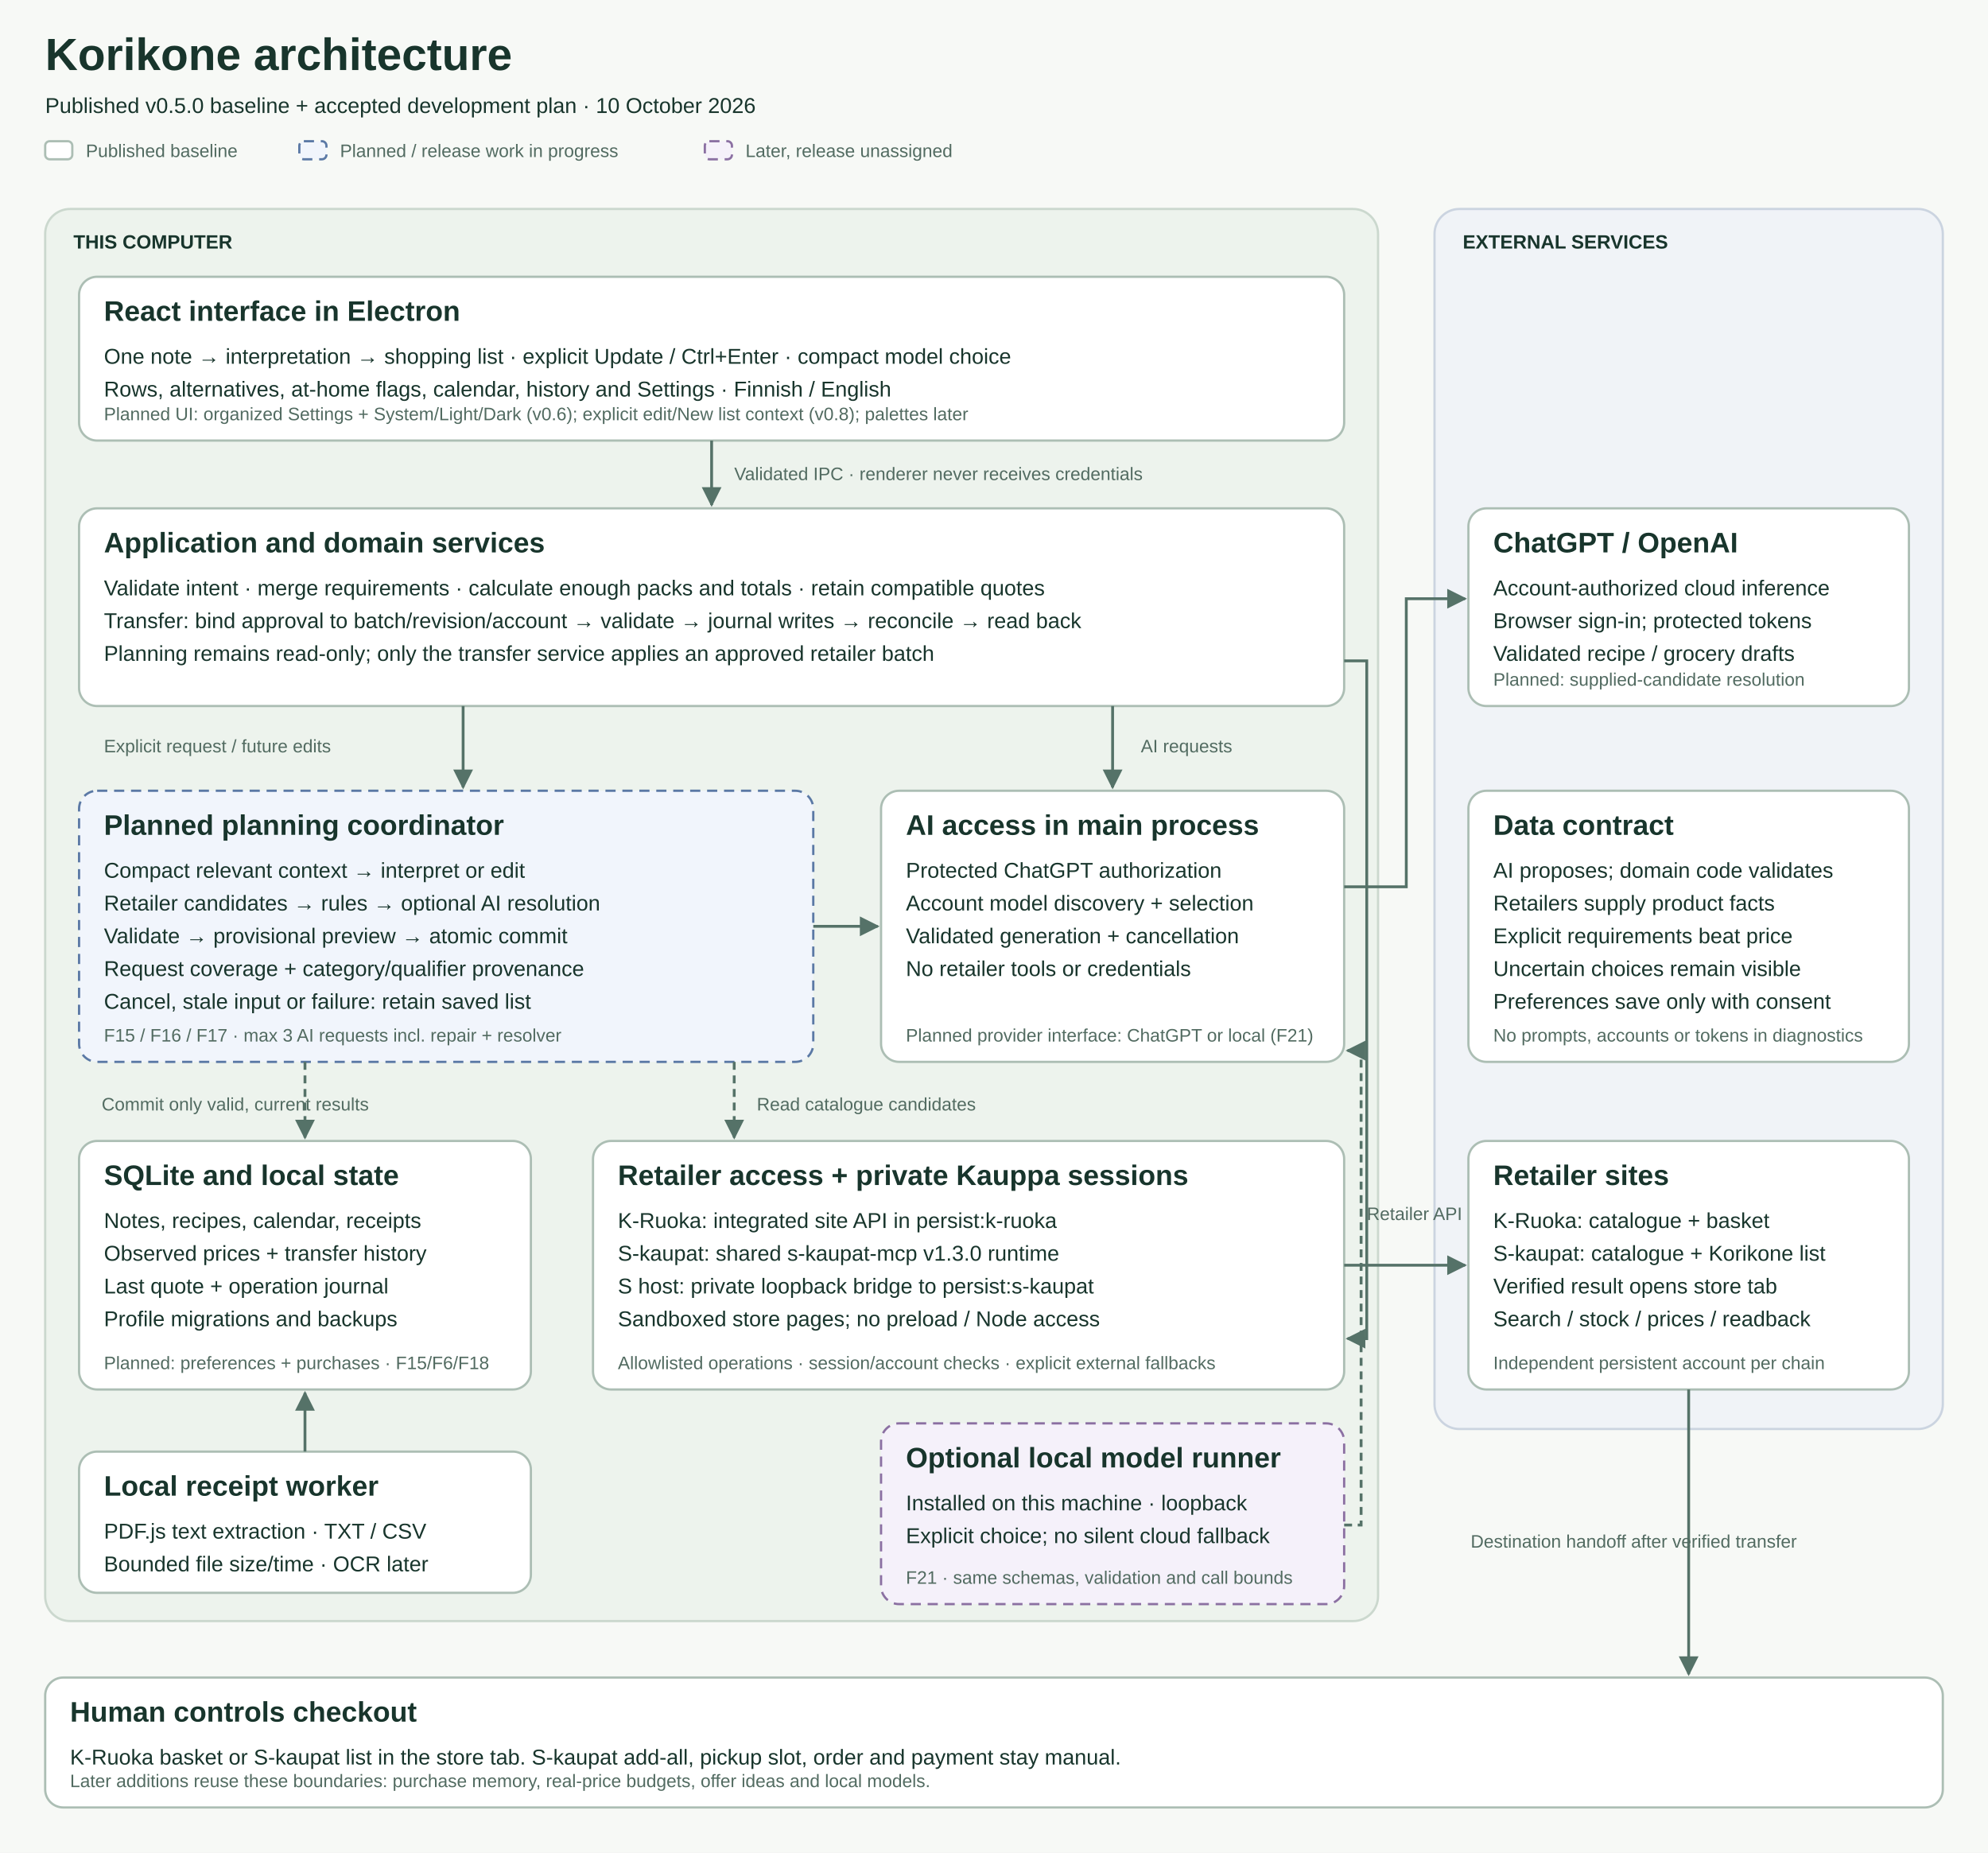
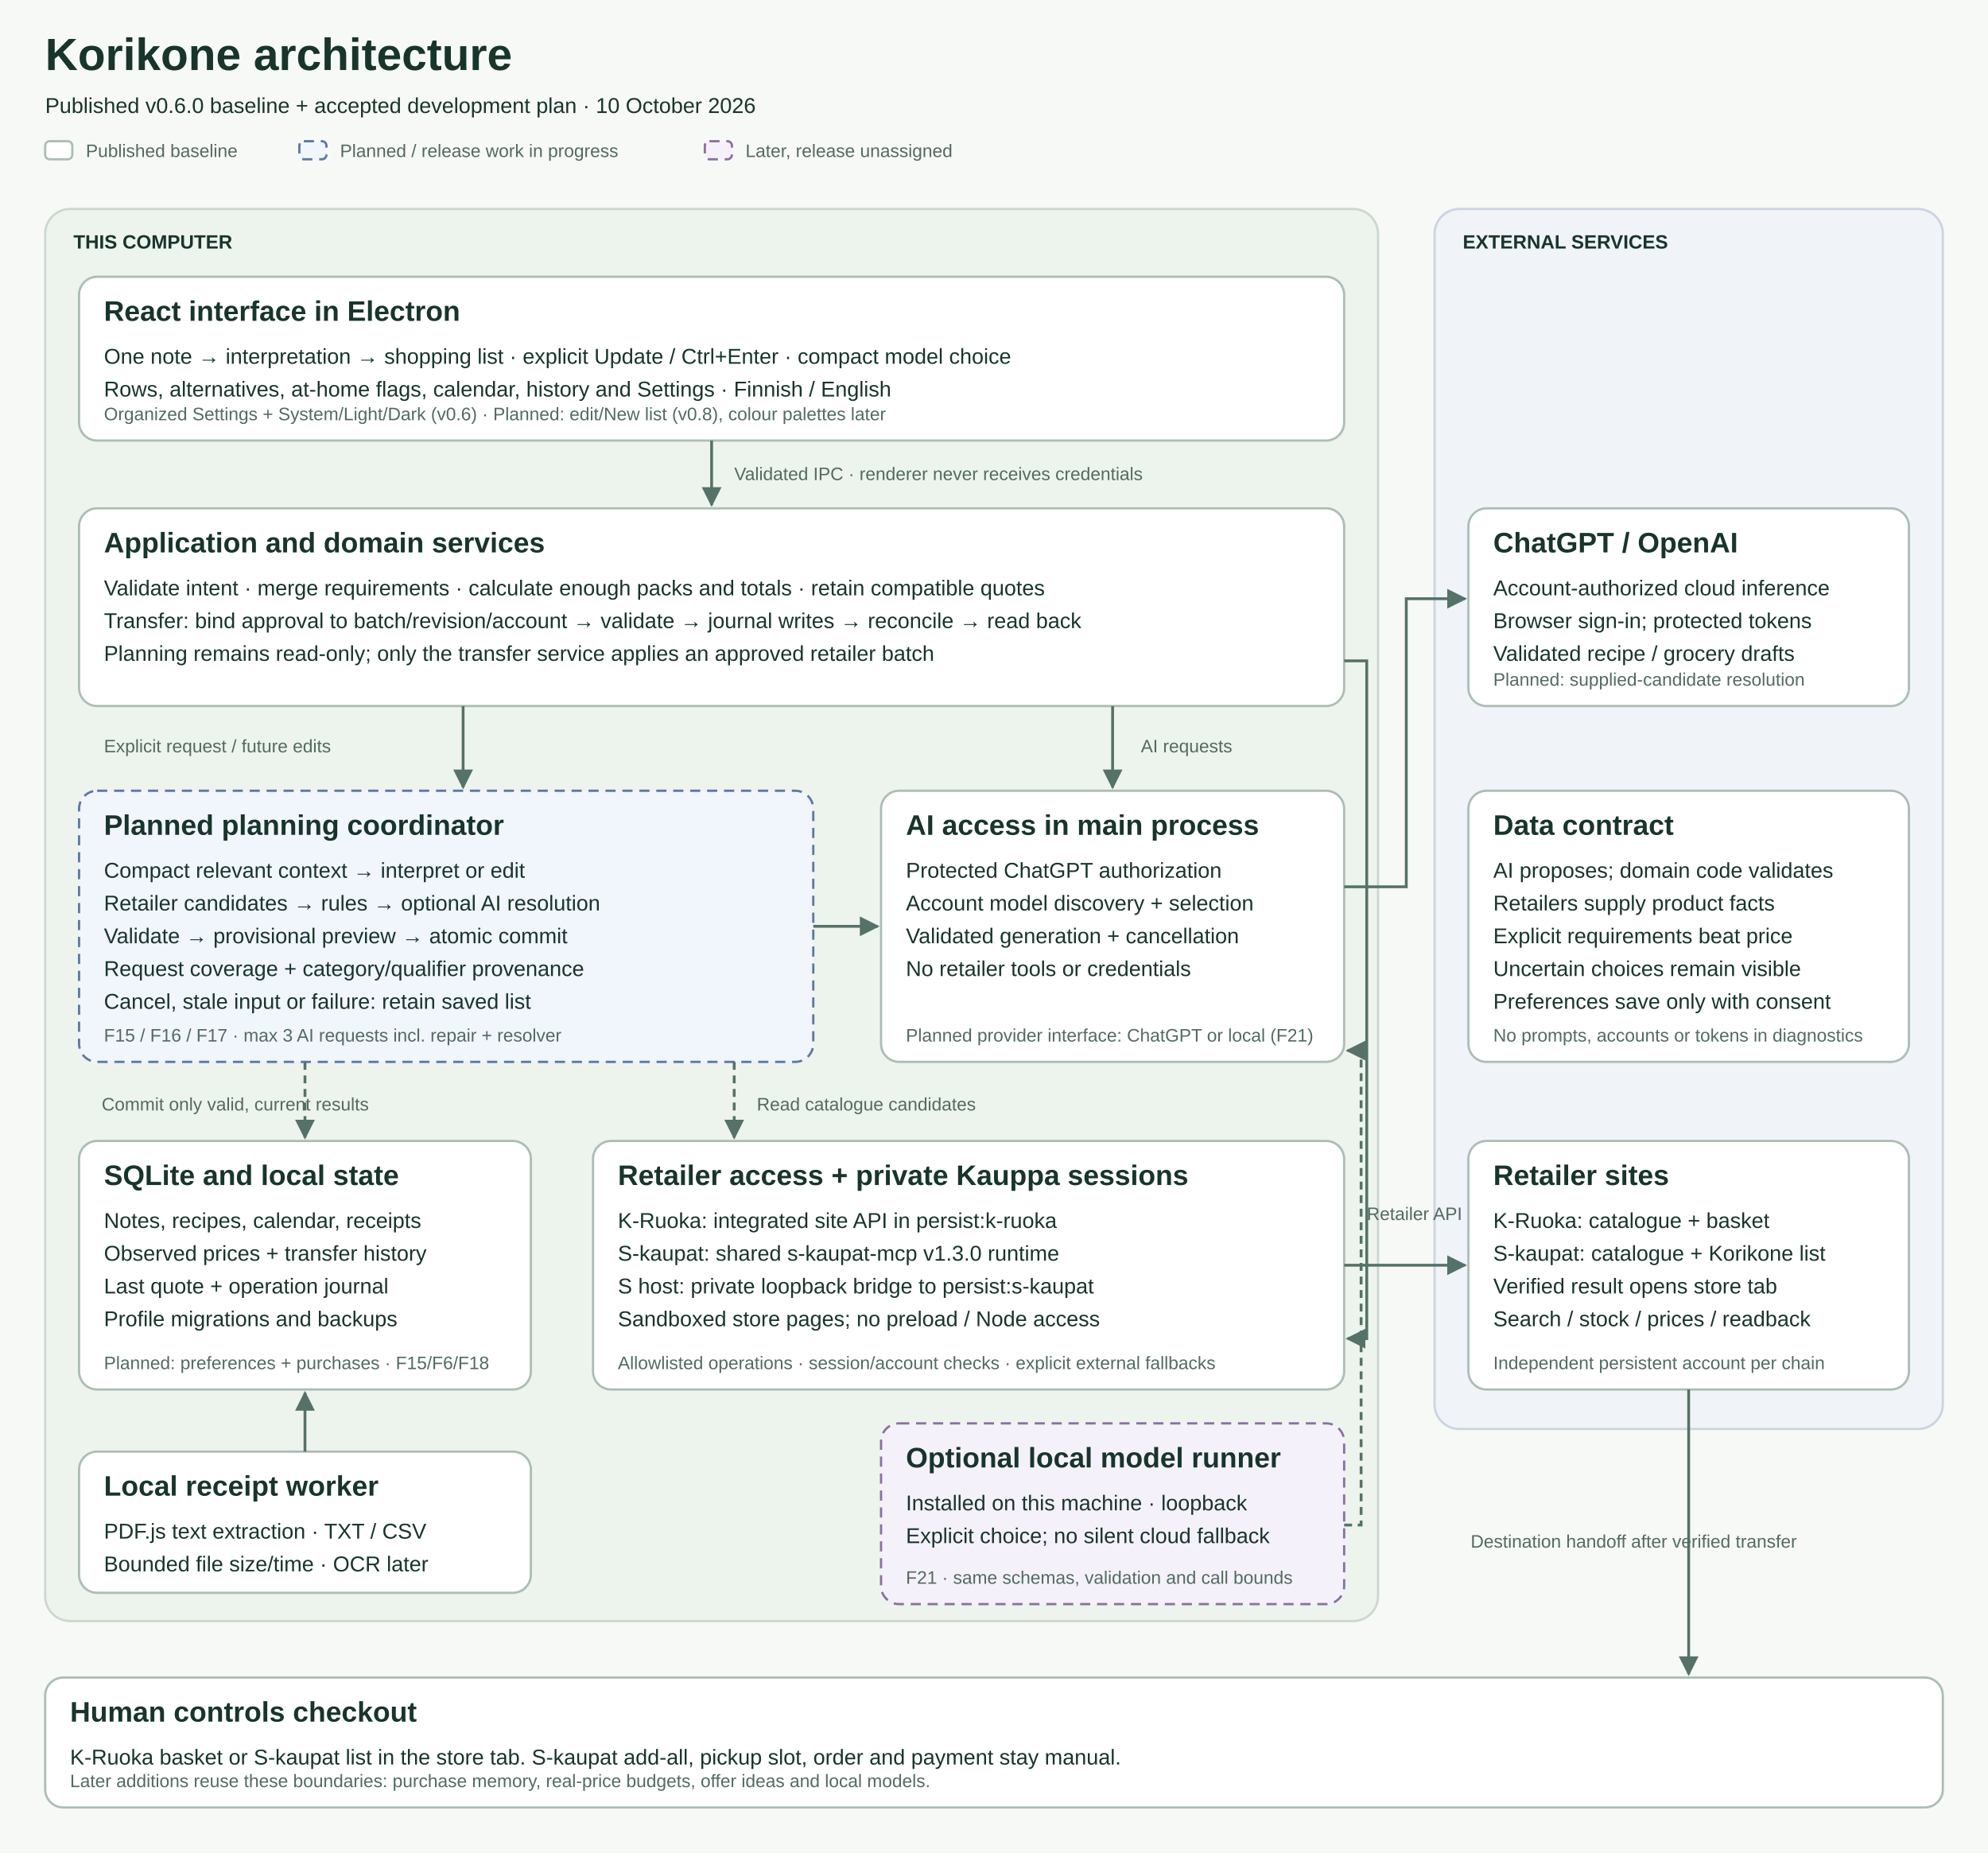
<svg xmlns="http://www.w3.org/2000/svg" width="1760" height="1640" viewBox="0 0 1760 1640" role="img" aria-labelledby="title desc">
  <defs>
    <marker id="arrow" viewBox="0 0 10 10" refX="9" refY="5" markerWidth="7" markerHeight="7" orient="auto-start-reverse">
      <path d="M0 0 L10 5 L0 10 Z" fill="#557268" />
    </marker>
    <style>text{font-family:Segoe UI,Arial,sans-serif;fill:#18352c} .title{font-size:40px;font-weight:700}.heading{font-size:25px;font-weight:700}.body{font-size:19px}.small{font-size:16px;fill:#526b61}.label{font-size:17px;font-weight:700}.planned{fill:#f1f5fc;stroke:#5b79a5;stroke-width:2;stroke-dasharray:9 6}.later{fill:#f5f1fa;stroke:#8b70a2;stroke-width:2;stroke-dasharray:9 6}.current{fill:#fff;stroke:#acbeb4;stroke-width:2}.link{fill:none;stroke:#557268;stroke-width:2.5;marker-end:url(#arrow)}.optional{stroke-dasharray:7 5}</style>
  </defs>
  <rect width="1760" height="1640" fill="#f7f9f6" />
  <text x="40" y="62" class="title">Korikone architecture</text>
-   <text x="40" y="100" class="body">Published v0.5.0 baseline + accepted development plan · 10 October 2026</text>
+   <text x="40" y="100" class="body">Published v0.6.0 baseline + accepted development plan · 10 October 2026</text>
  <rect x="40" y="125" width="24" height="16" rx="4" class="current" />
  <text x="76" y="139" class="small">Published baseline</text>
  <rect x="265" y="125" width="24" height="16" rx="4" class="planned" />
  <text x="301" y="139" class="small">Planned / release work in progress</text>
  <rect x="624" y="125" width="24" height="16" rx="4" class="later" />
  <text x="660" y="139" class="small">Later, release unassigned</text>
  <rect x="40" y="185" width="1180" height="1250" rx="22" fill="#edf3ed" stroke="#cbd8ce" stroke-width="2" />
  <rect x="1270" y="185" width="450" height="1080" rx="22" fill="#f0f3f7" stroke="#cbd4e0" stroke-width="2" />
  <text x="65" y="220" class="label">THIS COMPUTER</text>
  <text x="1295" y="220" class="label">EXTERNAL SERVICES</text>
  <rect x="70" y="245" width="1120" height="145" rx="16" class="current" />
  <text x="92" y="284" class="heading" data-max-width="1076">React interface in Electron</text>
  <text x="92" y="322" class="body" data-max-width="1076">One note → interpretation → shopping list · explicit Update / Ctrl+Enter · compact model choice</text>
  <text x="92" y="351" class="body" data-max-width="1076">Rows, alternatives, at-home flags, calendar, history and Settings · Finnish / English</text>
-   <text x="92" y="372" class="small" data-max-width="1076">Planned UI: organized Settings + System/Light/Dark (v0.6); explicit edit/New list context (v0.8); palettes later</text>
+   <text x="92" y="372" class="small" data-max-width="1076">Organized Settings + System/Light/Dark (v0.6) · Planned: edit/New list (v0.8), colour palettes later</text>
  <polyline points="630,390 630,447" class="link" />
  <text x="650" y="425" class="small">Validated IPC · renderer never receives credentials</text>
  <rect x="70" y="450" width="1120" height="175" rx="16" class="current" />
  <text x="92" y="489" class="heading" data-max-width="1076">Application and domain services</text>
  <text x="92" y="527" class="body" data-max-width="1076">Validate intent · merge requirements · calculate enough packs and totals · retain compatible quotes</text>
  <text x="92" y="556" class="body" data-max-width="1076">Transfer: bind approval to batch/revision/account → validate → journal writes → reconcile → read back</text>
  <text x="92" y="585" class="body" data-max-width="1076">Planning remains read-only; only the transfer service applies an approved retailer batch</text>
  <polyline points="410,625 410,697" class="link" />
  <text x="92" y="666" class="small">Explicit request / future edits</text>
  <polyline points="985,625 985,697" class="link" />
  <text x="1010" y="666" class="small">AI requests</text>
  <rect x="70" y="700" width="650" height="240" rx="16" class="planned" />
  <text x="92" y="739" class="heading" data-max-width="606">Planned planning coordinator</text>
  <text x="92" y="777" class="body" data-max-width="606">Compact relevant context → interpret or edit</text>
  <text x="92" y="806" class="body" data-max-width="606">Retailer candidates → rules → optional AI resolution</text>
  <text x="92" y="835" class="body" data-max-width="606">Validate → provisional preview → atomic commit</text>
  <text x="92" y="864" class="body" data-max-width="606">Request coverage + category/qualifier provenance</text>
  <text x="92" y="893" class="body" data-max-width="606">Cancel, stale input or failure: retain saved list</text>
  <text x="92" y="922" class="small" data-max-width="606">F15 / F16 / F17 · max 3 AI requests incl. repair + resolver</text>
  <rect x="780" y="700" width="410" height="240" rx="16" class="current" />
  <text x="802" y="739" class="heading" data-max-width="366">AI access in main process</text>
  <text x="802" y="777" class="body" data-max-width="366">Protected ChatGPT authorization</text>
  <text x="802" y="806" class="body" data-max-width="366">Account model discovery + selection</text>
  <text x="802" y="835" class="body" data-max-width="366">Validated generation + cancellation</text>
  <text x="802" y="864" class="body" data-max-width="366">No retailer tools or credentials</text>
  <text x="802" y="922" class="small" data-max-width="366">Planned provider interface: ChatGPT or local (F21)</text>
  <polyline points="720,820 777,820" class="link" />
  <rect x="1300" y="450" width="390" height="175" rx="16" class="current" />
  <text x="1322" y="489" class="heading" data-max-width="346">ChatGPT / OpenAI</text>
  <text x="1322" y="527" class="body" data-max-width="346">Account-authorized cloud inference</text>
  <text x="1322" y="556" class="body" data-max-width="346">Browser sign-in; protected tokens</text>
  <text x="1322" y="585" class="body" data-max-width="346">Validated recipe / grocery drafts</text>
  <text x="1322" y="607" class="small" data-max-width="346">Planned: supplied-candidate resolution</text>
  <polyline points="1190,785 1245,785 1245,530 1297,530" class="link" />
  <rect x="1300" y="700" width="390" height="240" rx="16" class="current" />
  <text x="1322" y="739" class="heading" data-max-width="346">Data contract</text>
  <text x="1322" y="777" class="body" data-max-width="346">AI proposes; domain code validates</text>
  <text x="1322" y="806" class="body" data-max-width="346">Retailers supply product facts</text>
  <text x="1322" y="835" class="body" data-max-width="346">Explicit requirements beat price</text>
  <text x="1322" y="864" class="body" data-max-width="346">Uncertain choices remain visible</text>
  <text x="1322" y="893" class="body" data-max-width="346">Preferences save only with consent</text>
  <text x="1322" y="922" class="small" data-max-width="346">No prompts, accounts or tokens in diagnostics</text>
  <polyline points="270,940 270,1007" class="link optional" />
  <text x="90" y="983" class="small">Commit only valid, current results</text>
  <polyline points="650,940 650,1007" class="link optional" />
  <text x="670" y="983" class="small">Read catalogue candidates</text>
  <rect x="70" y="1010" width="400" height="220" rx="16" class="current" />
  <text x="92" y="1049" class="heading" data-max-width="356">SQLite and local state</text>
  <text x="92" y="1087" class="body" data-max-width="356">Notes, recipes, calendar, receipts</text>
  <text x="92" y="1116" class="body" data-max-width="356">Observed prices + transfer history</text>
  <text x="92" y="1145" class="body" data-max-width="356">Last quote + operation journal</text>
  <text x="92" y="1174" class="body" data-max-width="356">Profile migrations and backups</text>
  <text x="92" y="1212" class="small" data-max-width="356">Planned: preferences + purchases · F15/F6/F18</text>
  <rect x="525" y="1010" width="665" height="220" rx="16" class="current" />
  <text x="547" y="1049" class="heading" data-max-width="621">Retailer access + private Kauppa sessions</text>
  <text x="547" y="1087" class="body" data-max-width="621">K-Ruoka: integrated site API in persist:k-ruoka</text>
  <text x="547" y="1116" class="body" data-max-width="621">S-kaupat: shared s-kaupat-mcp v1.3.0 runtime</text>
  <text x="547" y="1145" class="body" data-max-width="621">S host: private loopback bridge to persist:s-kaupat</text>
  <text x="547" y="1174" class="body" data-max-width="621">Sandboxed store pages; no preload / Node access</text>
  <text x="547" y="1212" class="small" data-max-width="621">Allowlisted operations · session/account checks · explicit external fallbacks</text>
  <polyline points="1190,585 1210,585 1210,1185 1193,1185" class="link" />
  <polyline points="1190,1120 1297,1120" class="link" />
  <text x="1210" y="1080" class="small">Retailer API</text>
  <rect x="1300" y="1010" width="390" height="220" rx="16" class="current" />
  <text x="1322" y="1049" class="heading" data-max-width="346">Retailer sites</text>
  <text x="1322" y="1087" class="body" data-max-width="346">K-Ruoka: catalogue + basket</text>
  <text x="1322" y="1116" class="body" data-max-width="346">S-kaupat: catalogue + Korikone list</text>
  <text x="1322" y="1145" class="body" data-max-width="346">Verified result opens store tab</text>
  <text x="1322" y="1174" class="body" data-max-width="346">Search / stock / prices / readback</text>
  <text x="1322" y="1212" class="small" data-max-width="346">Independent persistent account per chain</text>
  <rect x="70" y="1285" width="400" height="125" rx="16" class="current" />
  <text x="92" y="1324" class="heading" data-max-width="356">Local receipt worker</text>
  <text x="92" y="1362" class="body" data-max-width="356">PDF.js text extraction · TXT / CSV</text>
  <text x="92" y="1391" class="body" data-max-width="356">Bounded file size/time · OCR later</text>
  <polyline points="270,1285 270,1233" class="link" />
  <rect x="780" y="1260" width="410" height="160" rx="16" class="later" />
  <text x="802" y="1299" class="heading" data-max-width="366">Optional local model runner</text>
  <text x="802" y="1337" class="body" data-max-width="366">Installed on this machine · loopback</text>
  <text x="802" y="1366" class="body" data-max-width="366">Explicit choice; no silent cloud fallback</text>
  <text x="802" y="1402" class="small" data-max-width="366">F21 · same schemas, validation and call bounds</text>
  <polyline points="1190,1350 1205,1350 1205,930 1193,930" class="link optional" />
  <polyline points="1495,1230 1495,1482" class="link" />
  <text x="1302" y="1370" class="small">Destination handoff after verified transfer</text>
  <rect x="40" y="1485" width="1680" height="115" rx="16" class="current" />
  <text x="62" y="1524" class="heading" data-max-width="1636">Human controls checkout</text>
  <text x="62" y="1562" class="body" data-max-width="1636">K-Ruoka basket or S-kaupat list in the store tab. S-kaupat add-all, pickup slot, order and payment stay manual.</text>
  <text x="62" y="1582" class="small" data-max-width="1636">Later additions reuse these boundaries: purchase memory, real-price budgets, offer ideas and local models.</text>
</svg>
